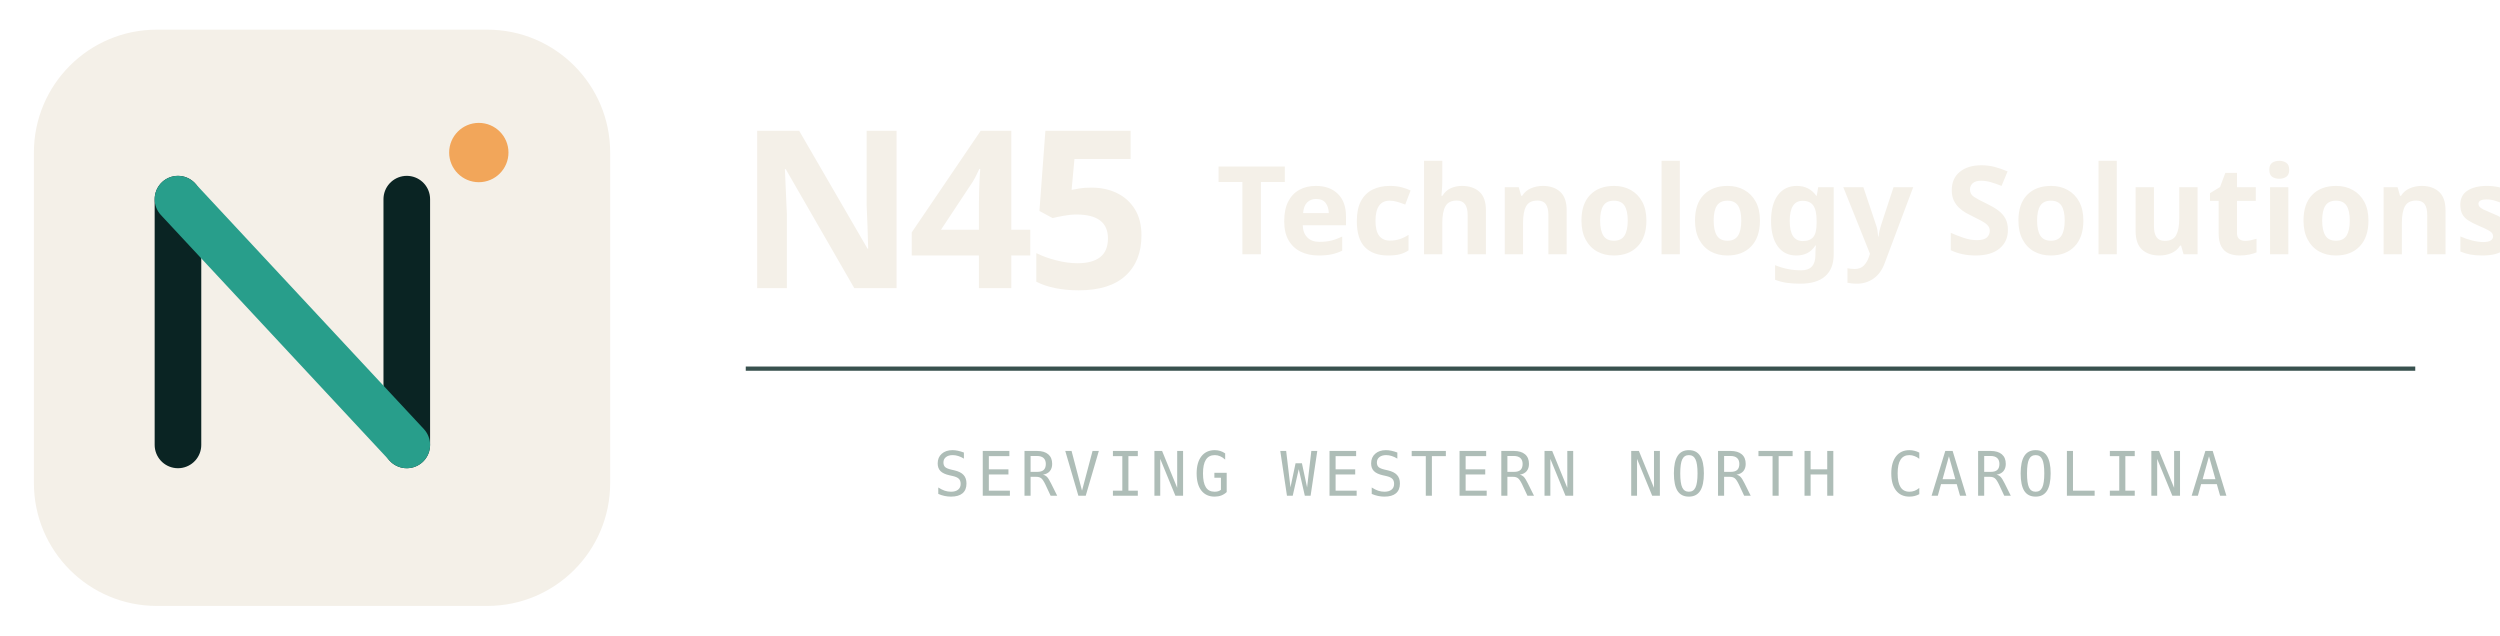
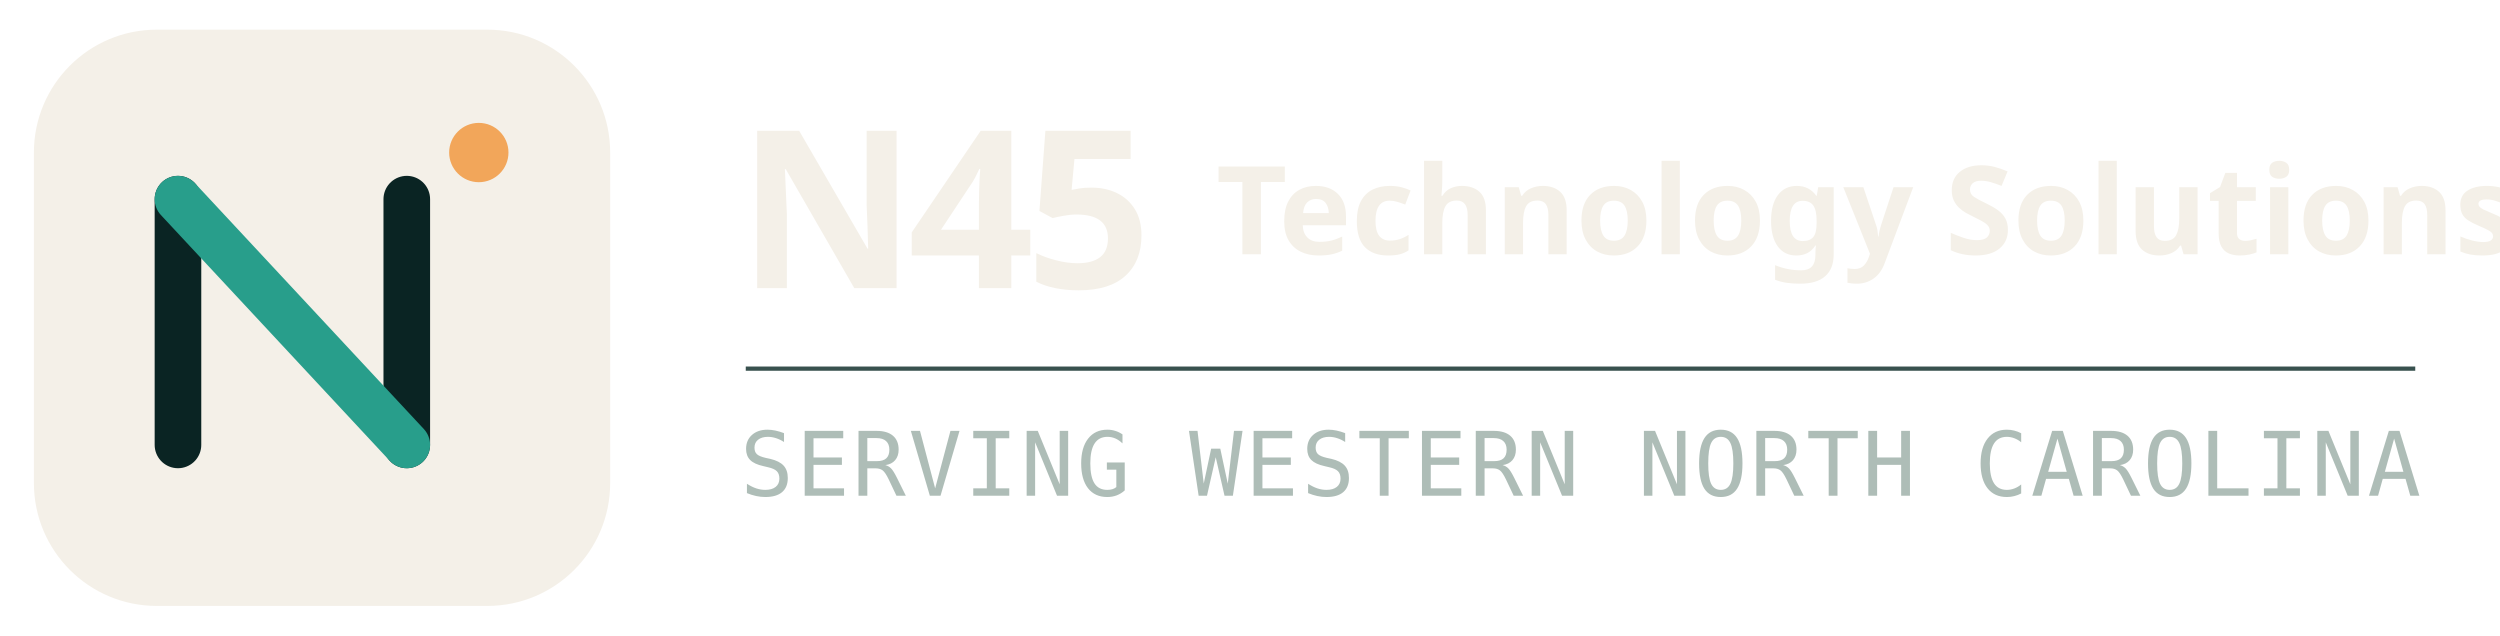
<svg xmlns="http://www.w3.org/2000/svg" viewBox="0 0 590 150" role="img" aria-labelledby="title desc">
  <g transform="translate(8 7)">
    <rect width="136" height="136" rx="29" fill="#f4f0e8" />
    <path d="M34 98V40M88 98V40" fill="none" stroke="#0a2423" stroke-width="11" stroke-linecap="round" />
    <path d="M34 40l54 58" fill="none" stroke="#289e8b" stroke-width="11" stroke-linecap="round" />
    <circle cx="105" cy="29" r="7" fill="#f2a65a" />
  </g>
  <text x="174" y="68" fill="#f4f0e8" font-family="Manrope, Segoe UI, sans-serif" font-size="52" font-weight="800" letter-spacing="-2">N45</text>
  <text x="287" y="60" fill="#f4f0e8" font-family="Manrope, Segoe UI, sans-serif" font-size="29" font-weight="700">Technology Solutions</text>
  <path d="M176 87h394" stroke="#38514e" stroke-width="1" />
-   <text x="373" y="117" fill="#aebdb7" font-family="IBM Plex Mono, Consolas, monospace" font-size="14.5" font-weight="500" letter-spacing="1.5" text-anchor="middle">SERVING WESTERN NORTH CAROLINA</text>
+   <text x="373" y="117" fill="#aebdb7" font-family="IBM Plex Mono, Consolas, monospace" font-size="21" font-weight="500" letter-spacing="0.6" text-anchor="middle">SERVING WESTERN NORTH CAROLINA</text>
</svg>
